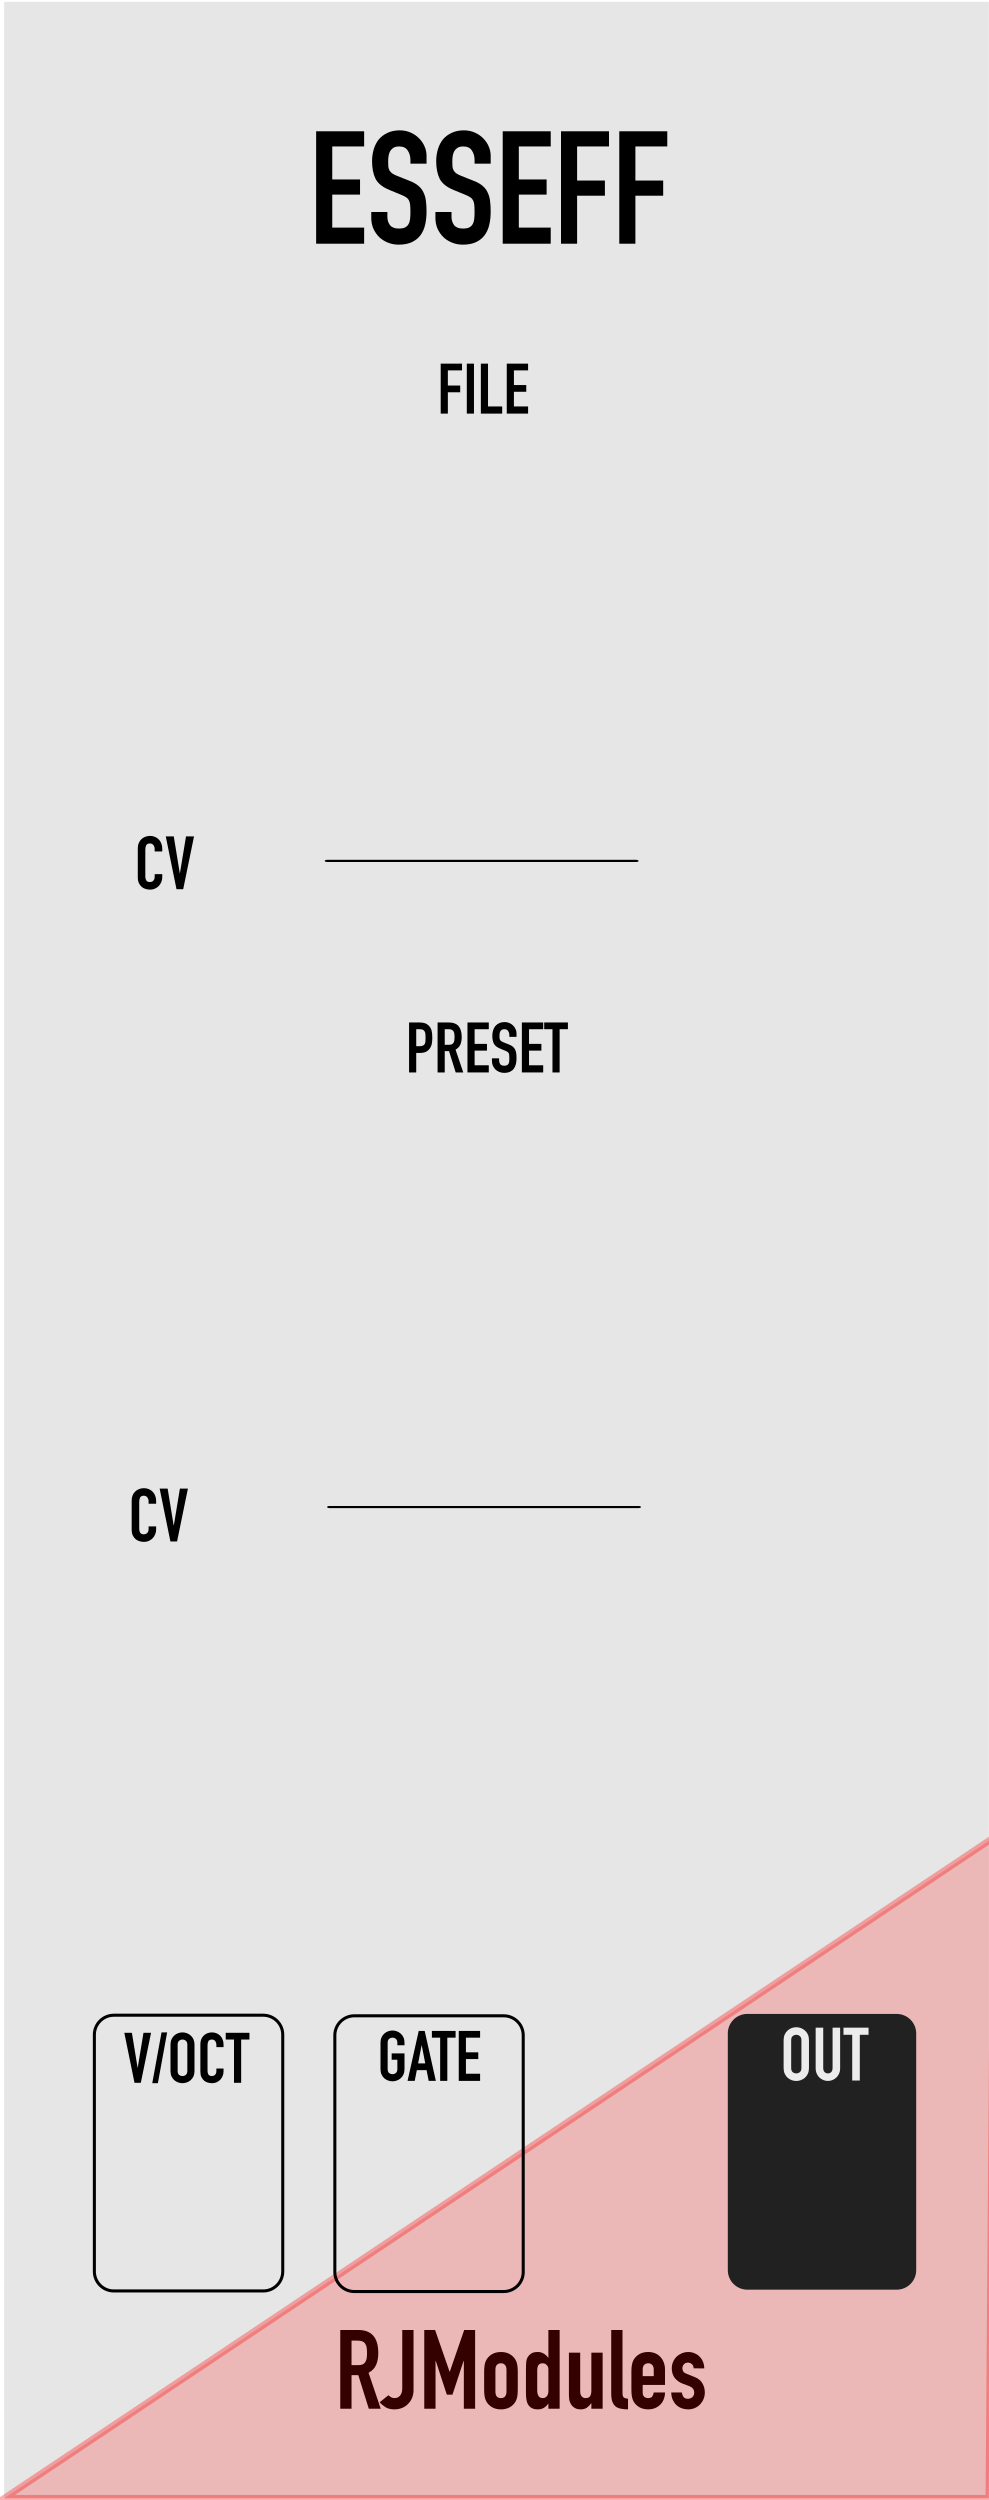
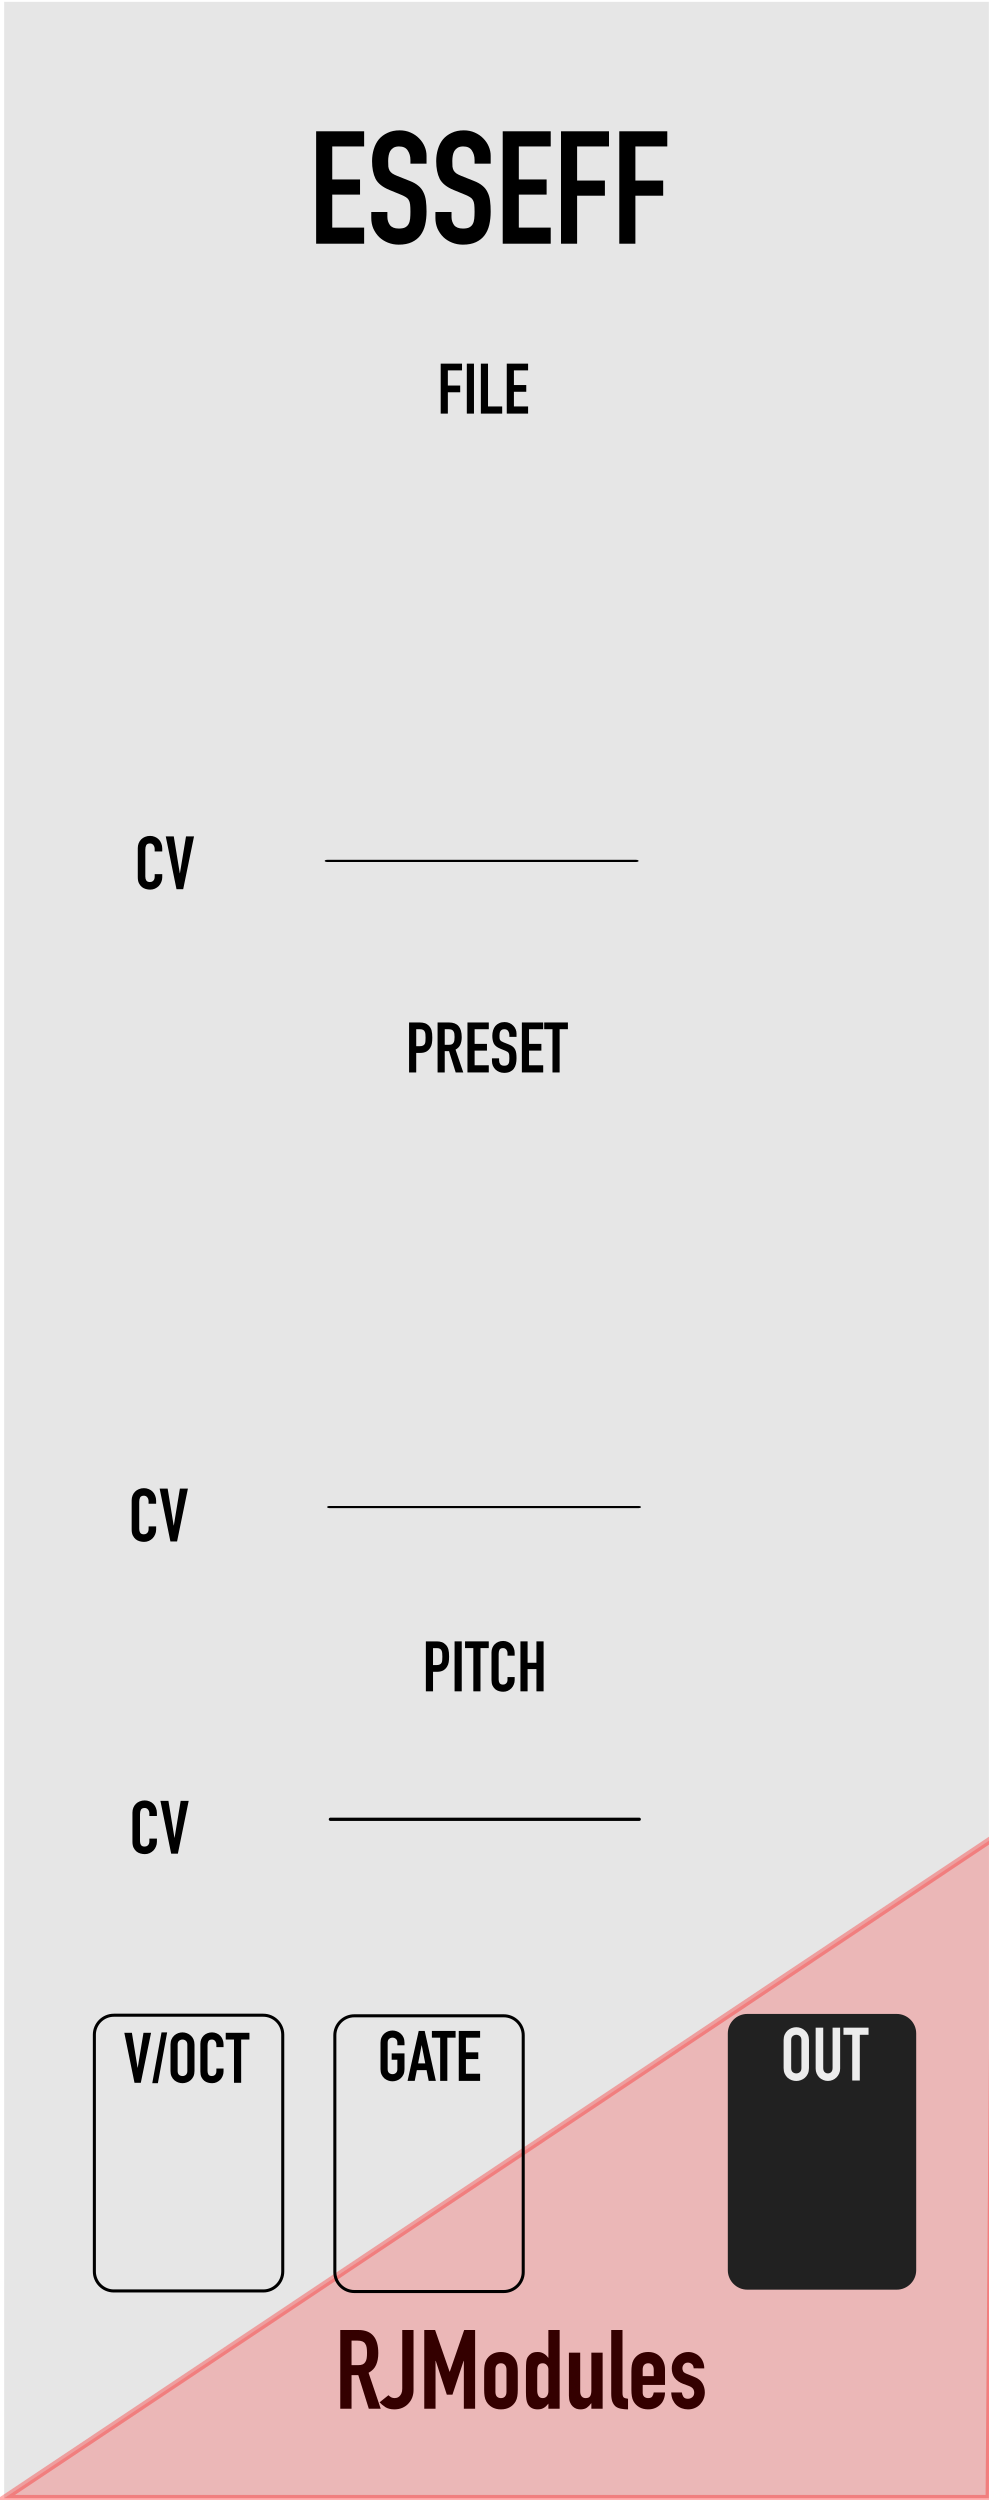
<svg xmlns="http://www.w3.org/2000/svg" width="150.226" height="380" viewBox="0 0 39.747 100.542" version="1.1" id="svg4541">
  <defs id="defs4535" />
  <g id="layer3">
    <g transform="matrix(0.2760238,0,0,0.2760238,359.7504,-41.23195)" id="g13122" style="stroke-width:0.959">
      <g transform="translate(-167.0764,-20.55757)" id="g13178" style="stroke-width:0.919">
        <g transform="translate(-99.2314,6.094906)" id="g13224" style="stroke-width:0.881">
          <g transform="translate(-315.6541,137.7816)" id="g13271" style="stroke-width:0.844">
            <g transform="translate(-332.2261,26.05932)" id="g13383" style="stroke-width:0.809">
              <path style="fill:#e6e6e6;fill-opacity:1;fill-rule:nonzero;stroke:none;stroke-width:0.809" d="m -388.535,0.266 h 143.469 V 363.988 H -388.535 Z m 0,0" id="path25069" />
              <path id="path12226" d="m -276.575,211.059 c 1.406,0 2.438,-1.062 2.438,-2.359 0,-1.297 -1.016,-2.344 -2.422,-2.344 -1.406,0 -2.422,1.062 -2.422,2.344 v 0.016 c 0,1.297 1.016,2.344 2.406,2.344 z m 0.016,-0.922 c -0.797,0 -1.375,-0.656 -1.375,-1.438 0,-0.781 0.562,-1.422 1.359,-1.422 0.812,0 1.391,0.641 1.391,1.422 v 0.016 c 0,0.781 -0.562,1.422 -1.375,1.422 z m 0,0" style="fill:#e6e6e6;fill-opacity:1;stroke:none;stroke-width:0.809" />
              <path id="path12222" d="m -271.142,211.059 c 1.234,0 2,-0.688 2,-2.062 v -2.109 c 0,-0.281 -0.219,-0.5 -0.5,-0.5 -0.281,0 -0.5,0.219 -0.5,0.5 v 2.156 c 0,0.719 -0.375,1.094 -0.984,1.094 -0.609,0 -0.984,-0.391 -0.984,-1.125 v -2.125 c 0,-0.281 -0.219,-0.5 -0.5,-0.5 -0.266,0 -0.5,0.219 -0.5,0.5 v 2.141 c 0,1.344 0.75,2.031 1.969,2.031 z m 0,0" style="fill:#e6e6e6;fill-opacity:1;stroke:none;stroke-width:0.809" />
              <path id="path12218" d="m -266.875,210.512 c 0,0.281 0.219,0.5 0.5,0.5 0.281,0 0.5,-0.219 0.5,-0.5 v -3.156 h 0.953 c 0.266,0 0.469,-0.203 0.469,-0.469 0,-0.25 -0.203,-0.453 -0.469,-0.453 h -2.922 c -0.25,0 -0.453,0.203 -0.453,0.453 0,0.266 0.203,0.469 0.453,0.469 h 0.969 z m 0,0" style="fill:#e6e6e6;fill-opacity:1;stroke:none;stroke-width:0.809" />
              <path id="path12214" d="m -276.575,288.438 c 1.406,0 2.438,-1.062 2.438,-2.359 0,-1.297 -1.016,-2.344 -2.422,-2.344 -1.406,0 -2.422,1.062 -2.422,2.344 v 0.016 c 0,1.297 1.016,2.344 2.406,2.344 z m 0.016,-0.922 c -0.797,0 -1.375,-0.656 -1.375,-1.438 0,-0.781 0.562,-1.422 1.359,-1.422 0.812,0 1.391,0.641 1.391,1.422 v 0.016 c 0,0.781 -0.562,1.422 -1.375,1.422 z m 0,0" style="fill:#e6e6e6;fill-opacity:1;stroke:none;stroke-width:0.809" />
              <path id="path12210" d="m -271.142,288.438 c 1.234,0 2,-0.688 2,-2.062 v -2.109 c 0,-0.281 -0.219,-0.5 -0.5,-0.5 -0.281,0 -0.5,0.219 -0.5,0.5 v 2.156 c 0,0.719 -0.375,1.094 -0.984,1.094 -0.609,0 -0.984,-0.391 -0.984,-1.125 v -2.125 c 0,-0.281 -0.219,-0.5 -0.5,-0.5 -0.266,0 -0.5,0.219 -0.5,0.5 v 2.141 c 0,1.344 0.75,2.031 1.969,2.031 z m 0,0" style="fill:#e6e6e6;fill-opacity:1;stroke:none;stroke-width:0.809" />
              <path id="path12206" d="m -266.875,287.892 c 0,0.281 0.219,0.5 0.5,0.5 0.281,0 0.5,-0.219 0.5,-0.5 v -3.156 h 0.953 c 0.266,0 0.469,-0.203 0.469,-0.469 0,-0.25 -0.203,-0.453 -0.469,-0.453 h -2.922 c -0.25,0 -0.453,0.203 -0.453,0.453 0,0.266 0.203,0.469 0.453,0.469 h 0.969 z m 0,0" style="fill:#e6e6e6;fill-opacity:1;stroke:none;stroke-width:0.809" />
              <path id="path12202" d="m -276.575,61.624 c 1.406,0 2.438,-1.062 2.438,-2.359 0,-1.297 -1.016,-2.344 -2.422,-2.344 -1.406,0 -2.422,1.062 -2.422,2.344 v 0.016 c 0,1.297 1.016,2.344 2.406,2.344 z m 0.016,-0.922 c -0.797,0 -1.375,-0.656 -1.375,-1.438 0,-0.781 0.562,-1.422 1.359,-1.422 0.812,0 1.391,0.641 1.391,1.422 v 0.016 c 0,0.781 -0.562,1.422 -1.375,1.422 z m 0,0" style="fill:#e6e6e6;fill-opacity:1;stroke:none;stroke-width:0.809" />
              <path id="path12198" d="m -271.142,61.624 c 1.234,0 2,-0.688 2,-2.062 v -2.109 c 0,-0.281 -0.219,-0.5 -0.5,-0.5 -0.281,0 -0.5,0.219 -0.5,0.5 v 2.156 c 0,0.719 -0.375,1.094 -0.984,1.094 -0.609,0 -0.984,-0.391 -0.984,-1.125 v -2.125 c 0,-0.281 -0.219,-0.5 -0.5,-0.5 -0.266,0 -0.5,0.219 -0.5,0.5 v 2.141 c 0,1.344 0.75,2.031 1.969,2.031 z m 0,0" style="fill:#e6e6e6;fill-opacity:1;stroke:none;stroke-width:0.809" />
              <path id="path12194" d="m -266.875,61.077 c 0,0.281 0.219,0.5 0.5,0.5 0.281,0 0.5,-0.219 0.5,-0.5 v -3.156 h 0.953 c 0.266,0 0.469,-0.203 0.469,-0.469 0,-0.25 -0.203,-0.453 -0.469,-0.453 h -2.922 c -0.25,0 -0.453,0.203 -0.453,0.453 0,0.266 0.203,0.469 0.453,0.469 h 0.969 z m 0,0" style="fill:#e6e6e6;fill-opacity:1;stroke:none;stroke-width:0.809" />
              <g aria-label="IN" transform="scale(1,-1)" style="font-style:normal;font-weight:normal;font-size:10.814px;line-height:1.25;font-family:sans-serif;letter-spacing:0px;word-spacing:0px;fill:#000000;fill-opacity:1;stroke:none;stroke-width:0.219" id="text202" />
              <g aria-label="CV" style="font-style:normal;font-weight:normal;font-size:10.814px;line-height:1.25;font-family:sans-serif;letter-spacing:0px;word-spacing:0px;fill:#000000;fill-opacity:1;stroke:none;stroke-width:0.219" id="text202-7" />
              <g aria-label="OUT" style="font-style:normal;font-weight:normal;font-size:10.814px;line-height:1.25;font-family:sans-serif;letter-spacing:0px;word-spacing:0px;fill:#ececec;fill-opacity:1;stroke:none;stroke-width:0.219" id="text202-7-8" />
              <g aria-label="RJModules" style="font-style:normal;font-weight:normal;font-size:10.814px;line-height:1.25;font-family:sans-serif;letter-spacing:0px;word-spacing:0px;fill:#000000;fill-opacity:1;stroke:none;stroke-width:0.219" id="text202-7-7" transform="translate(0,-1.917105)">
                <path d="m -337.924,346.522 h 0.934 q 0.435,0 0.693,-0.113 0.258,-0.129 0.387,-0.354 0.145,-0.226 0.193,-0.548 0.048,-0.338 0.048,-0.773 0,-0.435 -0.048,-0.757 -0.048,-0.338 -0.209,-0.564 -0.145,-0.242 -0.419,-0.354 -0.274,-0.113 -0.725,-0.113 h -0.854 z m -1.643,-5.122 h 2.642 q 2.899,0 2.899,3.367 0,0.999 -0.322,1.724 -0.306,0.709 -1.095,1.144 l 1.772,5.235 h -1.74 l -1.53,-4.897 h -0.983 v 4.897 h -1.643 z" style="font-style:normal;font-variant:normal;font-weight:normal;font-stretch:normal;font-family:'DIN Condensed';-inkscape-font-specification:'DIN Condensed, ';stroke-width:0.326" id="path79" />
                <path d="m -328.891,350.162 q 0,0.564 -0.193,1.079 -0.193,0.499 -0.564,0.886 -0.354,0.387 -0.87,0.612 -0.515,0.226 -1.176,0.226 -0.789,0 -1.321,-0.338 -0.515,-0.354 -0.822,-0.693 l 1.289,-1.031 q 0.177,0.177 0.403,0.306 0.242,0.113 0.499,0.113 0.145,0 0.338,-0.048 0.193,-0.065 0.354,-0.209 0.177,-0.161 0.29,-0.419 0.129,-0.274 0.129,-0.709 v -8.537 h 1.643 z" style="font-style:normal;font-variant:normal;font-weight:normal;font-stretch:normal;font-family:'DIN Condensed';-inkscape-font-specification:'DIN Condensed, ';stroke-width:0.326" id="path81" />
                <path d="m -327.329,341.399 h 1.579 l 2.11,6.073 h 0.032 l 2.094,-6.073 h 1.595 v 11.469 h -1.643 v -6.975 h -0.032 l -1.627,4.929 h -0.822 l -1.611,-4.929 h -0.032 v 6.975 h -1.643 z" style="font-style:normal;font-variant:normal;font-weight:normal;font-stretch:normal;font-family:'DIN Condensed';-inkscape-font-specification:'DIN Condensed, ';stroke-width:0.326" id="path83" />
                <path d="m -318.604,347.44 q 0,-0.499 0.065,-0.918 0.065,-0.419 0.242,-0.741 0.29,-0.532 0.838,-0.854 0.548,-0.322 1.305,-0.322 0.757,0 1.305,0.322 0.548,0.322 0.838,0.854 0.177,0.322 0.242,0.741 0.065,0.419 0.065,0.918 v 2.69 q 0,0.499 -0.065,0.918 -0.065,0.419 -0.242,0.741 -0.29,0.532 -0.838,0.854 -0.548,0.322 -1.305,0.322 -0.757,0 -1.305,-0.322 -0.548,-0.322 -0.838,-0.854 -0.177,-0.322 -0.242,-0.741 -0.065,-0.419 -0.065,-0.918 z m 1.643,2.948 q 0,0.467 0.209,0.709 0.226,0.226 0.596,0.226 0.37,0 0.58,-0.226 0.226,-0.242 0.226,-0.709 v -3.206 q 0,-0.467 -0.226,-0.693 -0.209,-0.242 -0.58,-0.242 -0.37,0 -0.596,0.242 -0.209,0.226 -0.209,0.693 z" style="font-style:normal;font-variant:normal;font-weight:normal;font-stretch:normal;font-family:'DIN Condensed';-inkscape-font-specification:'DIN Condensed, ';stroke-width:0.326" id="path85" />
                <path d="m -310.87,350.21 q 0,0.499 0.193,0.805 0.193,0.306 0.612,0.306 0.37,0 0.596,-0.274 0.226,-0.29 0.226,-0.741 v -3.173 q 0,-0.387 -0.242,-0.628 -0.226,-0.258 -0.58,-0.258 -0.467,0 -0.644,0.29 -0.161,0.29 -0.161,0.677 z m 1.627,1.917 q -0.161,0.177 -0.306,0.338 -0.145,0.145 -0.322,0.258 -0.177,0.113 -0.403,0.177 -0.226,0.064 -0.532,0.064 -1.015,0 -1.434,-0.773 -0.145,-0.274 -0.209,-0.677 -0.065,-0.403 -0.065,-1.079 v -3.109 q 0,-0.886 0.048,-1.305 0.048,-0.419 0.209,-0.677 0.209,-0.322 0.532,-0.532 0.338,-0.209 0.934,-0.209 0.483,0 0.854,0.226 0.387,0.209 0.66,0.612 h 0.032 v -4.043 h 1.643 v 11.469 h -1.643 z" style="font-style:normal;font-variant:normal;font-weight:normal;font-stretch:normal;font-family:'DIN Condensed';-inkscape-font-specification:'DIN Condensed, ';stroke-width:0.326" id="path87" />
                <path d="m -301.339,352.868 h -1.643 v -0.789 h -0.032 q -0.258,0.387 -0.628,0.644 -0.354,0.242 -0.918,0.242 -0.306,0 -0.612,-0.097 -0.306,-0.113 -0.548,-0.354 -0.242,-0.242 -0.387,-0.612 -0.145,-0.387 -0.145,-0.934 v -6.266 h 1.643 v 5.654 q 0,0.451 0.209,0.709 0.209,0.258 0.596,0.258 0.467,0 0.644,-0.29 0.177,-0.29 0.177,-0.838 v -5.493 h 1.643 z" style="font-style:normal;font-variant:normal;font-weight:normal;font-stretch:normal;font-family:'DIN Condensed';-inkscape-font-specification:'DIN Condensed, ';stroke-width:0.326" id="path89" />
                <path d="m -300.088,341.399 h 1.643 v 9.166 q 0,0.467 0.161,0.644 0.177,0.161 0.644,0.209 v 1.546 q -0.564,0 -1.031,-0.097 -0.451,-0.081 -0.773,-0.322 -0.306,-0.258 -0.483,-0.709 -0.161,-0.451 -0.161,-1.16 z" style="font-style:normal;font-variant:normal;font-weight:normal;font-stretch:normal;font-family:'DIN Condensed';-inkscape-font-specification:'DIN Condensed, ';stroke-width:0.326" id="path91" />
                <path d="m -295.504,349.405 v 1.111 q 0,0.387 0.209,0.596 0.226,0.209 0.596,0.209 0.467,0 0.612,-0.274 0.161,-0.274 0.193,-0.548 h 1.643 q 0,0.515 -0.177,0.966 -0.161,0.451 -0.483,0.773 -0.322,0.338 -0.773,0.532 -0.451,0.193 -1.015,0.193 -0.757,0 -1.305,-0.322 -0.548,-0.322 -0.838,-0.854 -0.177,-0.322 -0.242,-0.741 -0.065,-0.419 -0.065,-0.918 v -2.69 q 0,-0.499 0.065,-0.918 0.065,-0.419 0.242,-0.741 0.29,-0.532 0.838,-0.854 0.548,-0.322 1.305,-0.322 0.564,0 1.015,0.193 0.467,0.193 0.773,0.548 0.322,0.338 0.483,0.805 0.177,0.467 0.177,0.999 v 2.255 z m 0,-1.289 h 1.611 v -0.934 q 0,-0.467 -0.226,-0.693 -0.209,-0.242 -0.58,-0.242 -0.37,0 -0.596,0.242 -0.209,0.226 -0.209,0.693 z" style="font-style:normal;font-variant:normal;font-weight:normal;font-stretch:normal;font-family:'DIN Condensed';-inkscape-font-specification:'DIN Condensed, ';stroke-width:0.326" id="path93" />
                <path d="m -288.076,346.989 q -0.016,-0.419 -0.274,-0.628 -0.242,-0.209 -0.564,-0.209 -0.387,0 -0.596,0.258 -0.209,0.242 -0.209,0.564 0,0.226 0.113,0.451 0.113,0.209 0.58,0.387 l 0.966,0.387 q 0.918,0.354 1.256,0.966 0.354,0.612 0.354,1.337 0,0.515 -0.193,0.966 -0.177,0.435 -0.499,0.773 -0.322,0.338 -0.773,0.532 -0.451,0.193 -0.983,0.193 -0.483,0 -0.918,-0.161 -0.435,-0.161 -0.773,-0.467 -0.322,-0.306 -0.532,-0.757 -0.209,-0.467 -0.226,-1.079 h 1.546 q 0.048,0.338 0.226,0.628 0.193,0.29 0.66,0.29 0.354,0 0.628,-0.226 0.29,-0.242 0.29,-0.66 0,-0.338 -0.177,-0.58 -0.177,-0.242 -0.644,-0.419 l -0.789,-0.29 q -0.773,-0.29 -1.224,-0.854 -0.435,-0.58 -0.435,-1.401 0,-0.515 0.193,-0.95 0.193,-0.451 0.515,-0.757 0.338,-0.322 0.773,-0.499 0.435,-0.177 0.934,-0.177 0.499,0 0.918,0.193 0.435,0.177 0.741,0.499 0.306,0.306 0.483,0.757 0.177,0.435 0.177,0.934 z" style="font-style:normal;font-variant:normal;font-weight:normal;font-stretch:normal;font-family:'DIN Condensed';-inkscape-font-specification:'DIN Condensed, ';stroke-width:0.326" id="path95" />
              </g>
              <flowRoot xml:space="preserve" id="flowRoot102" style="font-style:normal;font-weight:normal;font-size:40px;line-height:1.25;font-family:sans-serif;letter-spacing:0px;word-spacing:0px;fill:#000000;fill-opacity:1;stroke:none" transform="matrix(0.9585526,0,0,0.9585526,-388.8008,-5.5855677e-7)">
                <flowRegion id="flowRegion104" style="fill:#000000">
                  <rect id="rect106" width="118.929" height="41.429" x="183.571" y="98.214" style="fill:#000000" />
                </flowRegion>
                <flowPara id="flowPara108">Cr</flowPara>
              </flowRoot>
              <g aria-label="CRUSH" transform="matrix(0.9585526,0,0,0.9585526,-504.5118,-19.7188)" style="font-style:normal;font-variant:normal;font-weight:normal;font-stretch:normal;font-size:40px;line-height:1.25;font-family:'DIN Condensed';-inkscape-font-specification:'DIN Condensed, ';letter-spacing:0px;word-spacing:0px;fill:#000000;fill-opacity:1;stroke:none" id="flowRoot110" />
              <g transform="translate(-0.5213558,79.9115)" aria-label="CV" style="font-style:normal;font-weight:normal;font-size:10.814px;line-height:1.25;font-family:sans-serif;letter-spacing:0px;word-spacing:0px;fill:#000000;fill-opacity:1;stroke:none;stroke-width:0.219" id="text202-7-4" />
              <g aria-label="FLOOR" transform="matrix(0.9585526,0,0,0.9585526,-504.7451,64.90986)" style="font-style:normal;font-variant:normal;font-weight:normal;font-stretch:normal;font-size:40px;line-height:1.25;font-family:'DIN Condensed';-inkscape-font-specification:'DIN Condensed, ';letter-spacing:0px;word-spacing:0px;fill:#000000;fill-opacity:1;stroke:none;stroke-width:0.809" id="flowRoot110-9" />
              <path style="fill:#ff0000;fill-opacity:0.205;stroke:#ff0000;stroke-width:0.959px;stroke-linecap:butt;stroke-linejoin:miter;stroke-opacity:0.315" d="m -388.535,363.988 h 143.469 l 0.733,-96.278 z" id="path905" />
              <flowRoot xml:space="preserve" id="flowRoot907" style="font-style:normal;font-weight:normal;font-size:40px;line-height:1.25;font-family:sans-serif;letter-spacing:0px;word-spacing:0px;fill:#000000;fill-opacity:1;stroke:none">
                <flowRegion id="flowRegion909">
                  <rect id="rect911" width="123.214" height="41.071" x="13.929" y="7.857" />
                </flowRegion>
                <flowPara id="flowPara913" />
              </flowRoot>
              <flowRoot xml:space="preserve" id="flowRoot915" style="font-style:normal;font-weight:normal;font-size:40px;line-height:1.25;font-family:sans-serif;letter-spacing:0px;word-spacing:0px;fill:#000000;fill-opacity:1;stroke:none">
                <flowRegion id="flowRegion917">
                  <rect id="rect919" width="131.429" height="50.357" x="10" y="9.286" />
                </flowRegion>
                <flowPara id="flowPara921" />
              </flowRoot>
              <g aria-label="BUTTON" transform="matrix(0.9585526,0,0,0.9585526,-388.8008,11.50263)" style="font-style:normal;font-weight:normal;font-size:14.667px;line-height:1.25;font-family:sans-serif;letter-spacing:0px;word-spacing:0px;fill:#000000;fill-opacity:1;stroke:none" id="flowRoot923" />
            </g>
          </g>
        </g>
      </g>
    </g>
    <g id="g1199" />
    <g id="g615" transform="translate(0,-0.2672695)">
      <g transform="translate(-3.950221,10.20267)" id="g548-7" />
      <g id="g4444-6-5" transform="translate(-20.04168,10.97232)" />
    </g>
    <g aria-label="DISPLAYS" transform="matrix(0.2645833,0,0,0.2645833,0.2159382,2.693424)" style="font-style:normal;font-weight:normal;font-size:14.667px;line-height:1.25;font-family:sans-serif;letter-spacing:0px;word-spacing:0px;fill:#000000;fill-opacity:1;stroke:none;stroke-width:0.809" id="flowRoot923-55" />
    <g transform="translate(-0.03717848,26.47446)" id="g615-0">
      <g transform="translate(-3.950221,10.20267)" id="g548-7-5" />
      <g id="g4444-6-5-9" transform="translate(-20.04168,10.97232)" />
    </g>
    <g aria-label="IN" transform="matrix(0.2645833,0,0,0.2645833,0.5003839,8.236898)" style="font-style:normal;font-weight:normal;font-size:14.667px;line-height:1.25;font-family:sans-serif;letter-spacing:0px;word-spacing:0px;fill:#000000;fill-opacity:1;stroke:none;stroke-width:0.809" id="flowRoot923-4" />
    <g aria-label="OUT" transform="matrix(0.2645833,0,0,0.2645833,0.3258938,34.10284)" style="font-style:normal;font-weight:normal;font-size:14.667px;line-height:1.25;font-family:sans-serif;letter-spacing:0px;word-spacing:0px;fill:#000000;fill-opacity:1;stroke:none;stroke-width:0.809" id="flowRoot923-4-6" />
    <g aria-label="DISPLAY" transform="matrix(0.2645833,0,0,0.2645833,0.3113958,60.20862)" style="font-style:normal;font-weight:normal;font-size:14.667px;line-height:1.25;font-family:sans-serif;letter-spacing:0px;word-spacing:0px;fill:#000000;fill-opacity:1;stroke:none;stroke-width:0.809" id="flowRoot923-4-1" />
    <g aria-label="RANGE LFO" transform="matrix(0.2645833,0,0,0.2645833,0.1167574,2.426518)" style="font-style:normal;font-weight:normal;font-size:14.667px;line-height:1.25;font-family:sans-serif;letter-spacing:0px;word-spacing:0px;fill:#000000;fill-opacity:1;stroke:none;stroke-width:0.809" id="flowRoot923-93" />
    <text xml:space="preserve" style="font-style:normal;font-weight:normal;font-size:10.583px;line-height:1.25;font-family:sans-serif;letter-spacing:0px;word-spacing:0px;fill:#000000;fill-opacity:1;stroke:none;stroke-width:0.265" x="-9.922" y="27.97" id="text285">
      <tspan id="tspan283" x="-9.922" y="37.626" style="stroke-width:0.265" />
    </text>
    <g transform="matrix(2.530842,0,0,-1.079592,-0.1829672,55.6329)" id="g5254-7">
      <path style="fill:none;stroke:#000000;stroke-width:0.08;stroke-linecap:round;stroke-linejoin:round;stroke-miterlimit:10;stroke-opacity:1" d="M 5.272,19.461 H 10.18" id="path25527-7" />
      <path style="fill:none;stroke:#000000;stroke-width:0.08;stroke-linecap:round;stroke-linejoin:round;stroke-miterlimit:10;stroke-opacity:1" d="M 5.31,-4.609 H 10.218" id="path25527-7-9" />
    </g>
    <path d="m 6.525,35.286 q 0,0.099 -0.039,0.188 -0.036,0.09 -0.101,0.158 -0.066,0.066 -0.155,0.107 -0.087,0.039 -0.188,0.039 -0.087,0 -0.176,-0.024 -0.09,-0.024 -0.161,-0.081 -0.072,-0.06 -0.119,-0.155 -0.045,-0.096 -0.045,-0.242 v -1.17 q 0,-0.104 0.036,-0.194 0.036,-0.09 0.101,-0.155 0.066,-0.066 0.155,-0.101 0.093,-0.039 0.203,-0.039 0.104,0 0.194,0.039 0.09,0.036 0.155,0.104 0.066,0.066 0.101,0.161 0.039,0.093 0.039,0.203 v 0.119 H 6.22 v -0.101 q 0,-0.09 -0.051,-0.155 -0.051,-0.066 -0.137,-0.066 -0.113,0 -0.152,0.072 -0.036,0.069 -0.036,0.176 v 1.086 q 0,0.093 0.039,0.155 0.042,0.063 0.146,0.063 0.03,0 0.063,-0.009 0.036,-0.012 0.063,-0.036 0.03,-0.024 0.048,-0.066 0.018,-0.042 0.018,-0.104 v -0.104 h 0.304 z" style="font-style:normal;font-variant:normal;font-weight:normal;font-stretch:normal;font-size:10.814px;line-height:1.25;font-family:'DIN Condensed';-inkscape-font-specification:'DIN Condensed, ';letter-spacing:0px;word-spacing:0px;fill:#000000;fill-opacity:1;stroke:none;stroke-width:0.06" id="path74-2-7" />
    <path d="M 7.367,35.761 H 7.098 L 6.666,33.636 h 0.322 l 0.242,1.483 h 0.006 l 0.245,-1.483 h 0.322 z" style="font-style:normal;font-variant:normal;font-weight:normal;font-stretch:normal;font-size:10.814px;line-height:1.25;font-family:'DIN Condensed';-inkscape-font-specification:'DIN Condensed, ';letter-spacing:0px;word-spacing:0px;fill:#000000;fill-opacity:1;stroke:none;stroke-width:0.06" id="path76-7-3" />
    <g aria-label="ESSEFF" transform="matrix(0.2645833,0,0,0.2645833,-0.1667253,1.462679)" style="font-style:normal;font-weight:normal;font-size:14.667px;line-height:1.25;font-family:sans-serif;letter-spacing:0px;word-spacing:0px;fill:#000000;fill-opacity:1;stroke:none;stroke-width:0.809" id="flowRoot923-2">
      <path d="m 48.683,14.428 h 7.296 v 2.304 h -4.848 v 5.016 h 4.224 v 2.304 h -4.224 v 5.016 h 4.848 v 2.448 h -7.296 z" style="font-style:normal;font-variant:normal;font-weight:normal;font-stretch:normal;font-size:24px;font-family:'DIN Condensed';-inkscape-font-specification:'DIN Condensed, ';text-align:center;text-anchor:middle" id="path578" />
      <path d="m 65.463,19.348 h -2.448 v -0.552 q 0,-0.84 -0.408,-1.44 -0.384,-0.624 -1.32,-0.624 -0.504,0 -0.84,0.192 -0.312,0.192 -0.504,0.504 -0.168,0.288 -0.24,0.696 -0.072,0.384 -0.072,0.816 0,0.504 0.024,0.864 0.048,0.336 0.192,0.6 0.144,0.24 0.408,0.432 0.288,0.192 0.768,0.384 l 1.872,0.744 q 0.816,0.312 1.32,0.744 0.504,0.408 0.768,0.984 0.288,0.552 0.384,1.296 0.096,0.72 0.096,1.656 0,1.08 -0.216,2.016 -0.216,0.912 -0.72,1.584 -0.48,0.648 -1.296,1.032 -0.816,0.384 -1.992,0.384 -0.888,0 -1.656,-0.312 -0.768,-0.312 -1.32,-0.84 -0.552,-0.552 -0.888,-1.296 -0.312,-0.744 -0.312,-1.608 v -0.912 h 2.448 v 0.768 q 0,0.672 0.384,1.224 0.408,0.528 1.344,0.528 0.624,0 0.96,-0.168 0.36,-0.192 0.528,-0.504 0.192,-0.336 0.24,-0.816 0.048,-0.48 0.048,-1.056 0,-0.672 -0.048,-1.104 -0.048,-0.432 -0.216,-0.696 -0.144,-0.264 -0.432,-0.432 -0.264,-0.168 -0.72,-0.36 l -1.752,-0.72 q -1.584,-0.648 -2.136,-1.704 -0.528,-1.08 -0.528,-2.688 0,-0.96 0.264,-1.824 0.264,-0.864 0.768,-1.488 0.528,-0.624 1.32,-0.984 0.792,-0.384 1.848,-0.384 0.912,0 1.656,0.336 0.768,0.336 1.296,0.888 0.552,0.552 0.84,1.248 0.288,0.672 0.288,1.392 z" style="font-style:normal;font-variant:normal;font-weight:normal;font-stretch:normal;font-size:24px;font-family:'DIN Condensed';-inkscape-font-specification:'DIN Condensed, ';text-align:center;text-anchor:middle" id="path580" />
      <path d="m 75.213,19.348 h -2.448 v -0.552 q 0,-0.84 -0.408,-1.44 -0.384,-0.624 -1.32,-0.624 -0.504,0 -0.84,0.192 -0.312,0.192 -0.504,0.504 -0.168,0.288 -0.24,0.696 -0.072,0.384 -0.072,0.816 0,0.504 0.024,0.864 0.048,0.336 0.192,0.6 0.144,0.24 0.408,0.432 0.288,0.192 0.768,0.384 l 1.872,0.744 q 0.816,0.312 1.32,0.744 0.504,0.408 0.768,0.984 0.288,0.552 0.384,1.296 0.096,0.72 0.096,1.656 0,1.08 -0.216,2.016 -0.216,0.912 -0.72,1.584 -0.48,0.648 -1.296,1.032 -0.816,0.384 -1.992,0.384 -0.888,0 -1.656,-0.312 -0.768,-0.312 -1.32,-0.84 -0.552,-0.552 -0.888,-1.296 -0.312,-0.744 -0.312,-1.608 v -0.912 h 2.448 v 0.768 q 0,0.672 0.384,1.224 0.408,0.528 1.344,0.528 0.624,0 0.96,-0.168 0.36,-0.192 0.528,-0.504 0.192,-0.336 0.24,-0.816 0.048,-0.48 0.048,-1.056 0,-0.672 -0.048,-1.104 -0.048,-0.432 -0.216,-0.696 -0.144,-0.264 -0.432,-0.432 -0.264,-0.168 -0.72,-0.36 l -1.752,-0.72 q -1.584,-0.648 -2.136,-1.704 -0.528,-1.08 -0.528,-2.688 0,-0.96 0.264,-1.824 0.264,-0.864 0.768,-1.488 0.528,-0.624 1.32,-0.984 0.792,-0.384 1.848,-0.384 0.912,0 1.656,0.336 0.768,0.336 1.296,0.888 0.552,0.552 0.84,1.248 0.288,0.672 0.288,1.392 z" style="font-style:normal;font-variant:normal;font-weight:normal;font-stretch:normal;font-size:24px;font-family:'DIN Condensed';-inkscape-font-specification:'DIN Condensed, ';text-align:center;text-anchor:middle" id="path582" />
      <path d="m 77.043,14.428 h 7.296 v 2.304 h -4.848 v 5.016 h 4.224 v 2.304 h -4.224 v 5.016 h 4.848 v 2.448 h -7.296 z" style="font-style:normal;font-variant:normal;font-weight:normal;font-stretch:normal;font-size:24px;font-family:'DIN Condensed';-inkscape-font-specification:'DIN Condensed, ';text-align:center;text-anchor:middle" id="path584" />
      <path d="m 85.902,14.428 h 7.296 v 2.304 H 88.35 v 5.184 h 4.224 v 2.304 H 88.35 v 7.296 h -2.448 z" style="font-style:normal;font-variant:normal;font-weight:normal;font-stretch:normal;font-size:24px;font-family:'DIN Condensed';-inkscape-font-specification:'DIN Condensed, ';text-align:center;text-anchor:middle" id="path586" />
      <path d="m 94.761,14.428 h 7.296 v 2.304 h -4.848 v 5.184 h 4.224 v 2.304 h -4.224 v 7.296 h -2.448 z" style="font-style:normal;font-variant:normal;font-weight:normal;font-stretch:normal;font-size:24px;font-family:'DIN Condensed';-inkscape-font-specification:'DIN Condensed, ';text-align:center;text-anchor:middle" id="path588" />
    </g>
    <g id="g1214" transform="translate(0.7632233,60.78115)">
      <path style="fill:#212121;fill-opacity:1;fill-rule:nonzero;stroke:none;stroke-width:0.223" d="m 36.083,20.995 c 0,-0.43 -0.353,-0.782 -0.783,-0.782 h -6.01 c -0.43,0 -0.783,0.351 -0.783,0.782 v 9.525 c 0,0.43 0.353,0.782 0.783,0.782 h 6.01 c 0.43,0 0.783,-0.351 0.783,-0.782 z m 0,0" id="path25479-5" />
      <path id="path67-0" style="font-style:normal;font-variant:normal;font-weight:normal;font-stretch:normal;font-size:10.814px;line-height:1.25;font-family:'DIN Condensed';-inkscape-font-specification:'DIN Condensed, ';letter-spacing:0px;word-spacing:0px;fill:#ececec;fill-opacity:1;stroke:none;stroke-width:0.06" d="m 30.751,21.267 q 0,-0.128 0.045,-0.227 0.045,-0.099 0.116,-0.161 0.075,-0.066 0.164,-0.099 0.093,-0.033 0.185,-0.033 0.093,0 0.182,0.033 0.093,0.033 0.164,0.099 0.075,0.063 0.119,0.161 0.045,0.099 0.045,0.227 v 1.122 q 0,0.131 -0.045,0.23 -0.045,0.096 -0.119,0.161 -0.072,0.063 -0.164,0.096 -0.09,0.033 -0.182,0.033 -0.093,0 -0.185,-0.033 -0.09,-0.033 -0.164,-0.096 -0.072,-0.066 -0.116,-0.161 -0.045,-0.099 -0.045,-0.23 z m 0.304,1.122 q 0,0.11 0.06,0.164 0.063,0.051 0.146,0.051 0.084,0 0.143,-0.051 0.063,-0.054 0.063,-0.164 v -1.122 q 0,-0.11 -0.063,-0.161 -0.06,-0.054 -0.143,-0.054 -0.084,0 -0.146,0.054 -0.06,0.051 -0.06,0.161 z" />
      <path id="path69-3" style="font-style:normal;font-variant:normal;font-weight:normal;font-stretch:normal;font-size:10.814px;line-height:1.25;font-family:'DIN Condensed';-inkscape-font-specification:'DIN Condensed, ';letter-spacing:0px;word-spacing:0px;fill:#ececec;fill-opacity:1;stroke:none;stroke-width:0.06" d="m 33.024,22.413 q 0,0.104 -0.039,0.194 -0.039,0.09 -0.107,0.158 -0.066,0.066 -0.155,0.104 -0.09,0.039 -0.191,0.039 -0.101,0 -0.191,-0.039 -0.09,-0.039 -0.158,-0.104 -0.066,-0.069 -0.104,-0.158 -0.039,-0.09 -0.039,-0.194 v -1.648 h 0.304 v 1.618 q 0,0.113 0.054,0.167 0.054,0.054 0.134,0.054 0.081,0 0.134,-0.054 0.054,-0.054 0.054,-0.167 v -1.618 h 0.304 z" />
      <path id="path71-9" style="font-style:normal;font-variant:normal;font-weight:normal;font-stretch:normal;font-size:10.814px;line-height:1.25;font-family:'DIN Condensed';-inkscape-font-specification:'DIN Condensed, ';letter-spacing:0px;word-spacing:0px;fill:#ececec;fill-opacity:1;stroke:none;stroke-width:0.06" d="m 33.51,21.052 h -0.352 v -0.287 h 1.009 v 0.287 h -0.352 v 1.839 H 33.51 Z" />
    </g>
    <path id="path25479-5-3-5-9-4" d="m 11.371,91.353 c 0,0.43 -0.353,0.782 -0.783,0.782 H 4.578 c -0.43,0 -0.783,-0.351 -0.783,-0.782 v -9.525 c 0,-0.43 0.353,-0.782 0.783,-0.782 h 6.01 c 0.43,0 0.783,0.351 0.783,0.782 z" style="fill:#212121;fill-opacity:0;fill-rule:nonzero;stroke:#000000;stroke-width:0.123;stroke-miterlimit:4;stroke-dasharray:none;stroke-opacity:1" />
    <g aria-label="V/OCT" transform="matrix(0.2645833,0,0,0.2645833,-12.3508,77.19865)" style="font-style:normal;font-weight:normal;font-size:14.667px;line-height:1.25;font-family:sans-serif;letter-spacing:0px;word-spacing:0px;fill:#000000;fill-opacity:1;stroke:none;stroke-width:0.809" id="flowRoot923-4-3">
      <path d="m 68.083,24.809 h -0.96 l -1.547,-7.595 h 1.152 l 0.864,5.301 h 0.021 l 0.875,-5.301 h 1.152 z" style="font-style:normal;font-variant:normal;font-weight:normal;font-stretch:normal;font-size:10.667px;font-family:'DIN Condensed';-inkscape-font-specification:'DIN Condensed, ';text-align:center;text-anchor:middle" id="path1711" />
      <path d="M 71.232,17.15 H 72.085 l -1.408,7.723 h -0.853 z" style="font-style:normal;font-variant:normal;font-weight:normal;font-stretch:normal;font-size:10.667px;font-family:'DIN Condensed';-inkscape-font-specification:'DIN Condensed, ';text-align:center;text-anchor:middle" id="path1713" />
      <path d="m 72.594,19.006 q 0,-0.459 0.16,-0.811 0.16,-0.352 0.416,-0.576 0.267,-0.235 0.587,-0.352 0.331,-0.117 0.661,-0.117 0.331,0 0.651,0.117 0.331,0.117 0.587,0.352 0.267,0.224 0.427,0.576 0.16,0.352 0.16,0.811 v 4.011 q 0,0.469 -0.16,0.821 -0.16,0.341 -0.427,0.576 -0.256,0.224 -0.587,0.341 -0.32,0.117 -0.651,0.117 -0.331,0 -0.661,-0.117 -0.32,-0.117 -0.587,-0.341 -0.256,-0.235 -0.416,-0.576 -0.16,-0.352 -0.16,-0.821 z m 1.088,4.011 q 0,0.395 0.213,0.587 0.224,0.181 0.523,0.181 0.299,0 0.512,-0.181 0.224,-0.192 0.224,-0.587 v -4.011 q 0,-0.395 -0.224,-0.576 -0.213,-0.192 -0.512,-0.192 -0.299,0 -0.523,0.192 -0.213,0.181 -0.213,0.576 z" style="font-style:normal;font-variant:normal;font-weight:normal;font-stretch:normal;font-size:10.667px;font-family:'DIN Condensed';-inkscape-font-specification:'DIN Condensed, ';text-align:center;text-anchor:middle" id="path1715" />
      <path d="m 80.656,23.113 q 0,0.352 -0.139,0.672 -0.128,0.32 -0.363,0.565 -0.235,0.235 -0.555,0.384 -0.309,0.139 -0.672,0.139 -0.309,0 -0.629,-0.085 -0.32,-0.085 -0.576,-0.288 -0.256,-0.213 -0.427,-0.555 -0.16,-0.341 -0.16,-0.864 v -4.181 q 0,-0.373 0.128,-0.693 0.128,-0.32 0.363,-0.555 0.235,-0.235 0.555,-0.363 0.331,-0.139 0.725,-0.139 0.373,0 0.693,0.139 0.32,0.128 0.555,0.373 0.235,0.235 0.363,0.576 0.139,0.331 0.139,0.725 v 0.427 h -1.088 v -0.363 q 0,-0.32 -0.181,-0.555 -0.181,-0.235 -0.491,-0.235 -0.405,0 -0.544,0.256 -0.128,0.245 -0.128,0.629 v 3.883 q 0,0.331 0.139,0.555 0.149,0.224 0.523,0.224 0.107,0 0.224,-0.032 0.128,-0.043 0.224,-0.128 0.107,-0.085 0.171,-0.235 0.064,-0.149 0.064,-0.373 v -0.373 h 1.088 z" style="font-style:normal;font-variant:normal;font-weight:normal;font-stretch:normal;font-size:10.667px;font-family:'DIN Condensed';-inkscape-font-specification:'DIN Condensed, ';text-align:center;text-anchor:middle" id="path1717" />
      <path d="m 82.248,18.238 h -1.259 v -1.024 h 3.605 v 1.024 H 83.335 v 6.571 h -1.088 z" style="font-style:normal;font-variant:normal;font-weight:normal;font-stretch:normal;font-size:10.667px;font-family:'DIN Condensed';-inkscape-font-specification:'DIN Condensed, ';text-align:center;text-anchor:middle" id="path1719" />
    </g>
    <path id="path25479-5-3-5-9-4-3" d="m 21.042,91.376 c 0,0.43 -0.353,0.782 -0.783,0.782 h -6.01 c -0.43,0 -0.783,-0.351 -0.783,-0.782 V 81.851 c 0,-0.43 0.353,-0.782 0.783,-0.782 h 6.01 c 0.43,0 0.783,0.351 0.783,0.782 z" style="fill:#212121;fill-opacity:0;fill-rule:nonzero;stroke:#000000;stroke-width:0.123;stroke-miterlimit:4;stroke-dasharray:none;stroke-opacity:1" />
    <g aria-label="GATE" transform="matrix(0.2645833,0,0,0.2645833,-2.573872,77.12306)" style="font-style:normal;font-weight:normal;font-size:14.667px;line-height:1.25;font-family:sans-serif;letter-spacing:0px;word-spacing:0px;fill:#000000;fill-opacity:1;stroke:none;stroke-width:0.809" id="flowRoot923-4-3-9">
      <path d="m 67.563,19.006 q 0,-0.459 0.16,-0.811 0.16,-0.352 0.416,-0.576 0.267,-0.235 0.587,-0.352 0.331,-0.117 0.661,-0.117 0.331,0 0.651,0.117 0.331,0.117 0.587,0.352 0.267,0.224 0.427,0.576 0.16,0.352 0.16,0.811 v 0.384 h -1.088 v -0.384 q 0,-0.395 -0.224,-0.576 -0.213,-0.192 -0.512,-0.192 -0.299,0 -0.523,0.192 -0.213,0.181 -0.213,0.576 v 4.011 q 0,0.395 0.213,0.587 0.224,0.181 0.523,0.181 0.299,0 0.512,-0.181 0.224,-0.192 0.224,-0.587 v -1.429 h -0.864 v -0.96 h 1.952 v 2.389 q 0,0.469 -0.16,0.821 -0.16,0.341 -0.427,0.576 -0.256,0.224 -0.587,0.341 -0.32,0.117 -0.651,0.117 -0.331,0 -0.661,-0.117 -0.32,-0.117 -0.587,-0.341 -0.256,-0.235 -0.416,-0.576 -0.16,-0.352 -0.16,-0.821 z" style="font-style:normal;font-variant:normal;font-weight:normal;font-stretch:normal;font-size:10.667px;font-family:'DIN Condensed';-inkscape-font-specification:'DIN Condensed, ';text-align:center;text-anchor:middle" id="path1702" />
      <path d="m 73.832,19.401 h -0.021 l -0.533,2.752 h 1.088 z m -0.459,-2.187 h 0.907 l 1.696,7.595 h -1.088 l -0.32,-1.632 h -1.483 l -0.32,1.632 h -1.088 z" style="font-style:normal;font-variant:normal;font-weight:normal;font-stretch:normal;font-size:10.667px;font-family:'DIN Condensed';-inkscape-font-specification:'DIN Condensed, ';text-align:center;text-anchor:middle" id="path1704" />
      <path d="M 76.633,18.238 H 75.374 v -1.024 h 3.605 v 1.024 h -1.259 v 6.571 h -1.088 z" style="font-style:normal;font-variant:normal;font-weight:normal;font-stretch:normal;font-size:10.667px;font-family:'DIN Condensed';-inkscape-font-specification:'DIN Condensed, ';text-align:center;text-anchor:middle" id="path1706" />
      <path d="m 79.46,17.214 h 3.243 v 1.024 h -2.155 v 2.229 h 1.877 v 1.024 h -1.877 v 2.229 h 2.155 v 1.088 h -3.243 z" style="font-style:normal;font-variant:normal;font-weight:normal;font-stretch:normal;font-size:10.667px;font-family:'DIN Condensed';-inkscape-font-specification:'DIN Condensed, ';text-align:center;text-anchor:middle" id="path1708" />
    </g>
    <g aria-label="FILE" transform="matrix(0.2645833,0,0,0.2645833,-0.4067592,10.07007)" style="font-style:normal;font-weight:normal;font-size:14.667px;line-height:1.25;font-family:sans-serif;letter-spacing:0px;word-spacing:0px;fill:#000000;fill-opacity:1;stroke:none;stroke-width:0.809" id="flowRoot923-4-5">
      <path d="m 68.522,17.214 h 3.243 v 1.024 h -2.155 v 2.304 h 1.877 v 1.024 h -1.877 v 3.243 h -1.088 z" style="font-style:normal;font-variant:normal;font-weight:normal;font-stretch:normal;font-size:10.667px;font-family:'DIN Condensed';-inkscape-font-specification:'DIN Condensed, ';text-align:center;text-anchor:middle" id="path1770" />
      <path d="m 72.492,17.214 h 1.088 v 7.595 h -1.088 z" style="font-style:normal;font-variant:normal;font-weight:normal;font-stretch:normal;font-size:10.667px;font-family:'DIN Condensed';-inkscape-font-specification:'DIN Condensed, ';text-align:center;text-anchor:middle" id="path1772" />
      <path d="m 74.627,17.214 h 1.088 v 6.507 h 2.155 v 1.088 h -3.243 z" style="font-style:normal;font-variant:normal;font-weight:normal;font-stretch:normal;font-size:10.667px;font-family:'DIN Condensed';-inkscape-font-specification:'DIN Condensed, ';text-align:center;text-anchor:middle" id="path1774" />
      <path d="m 78.564,17.214 h 3.243 v 1.024 h -2.155 v 2.229 h 1.877 v 1.024 h -1.877 v 2.229 h 2.155 v 1.088 h -3.243 z" style="font-style:normal;font-variant:normal;font-weight:normal;font-stretch:normal;font-size:10.667px;font-family:'DIN Condensed';-inkscape-font-specification:'DIN Condensed, ';text-align:center;text-anchor:middle" id="path1776" />
    </g>
    <g aria-label="PRESET" transform="matrix(0.2645833,0,0,0.2645833,-0.2703318,36.56623)" style="font-style:normal;font-weight:normal;font-size:14.667px;line-height:1.25;font-family:sans-serif;letter-spacing:0px;word-spacing:0px;fill:#000000;fill-opacity:1;stroke:none;stroke-width:0.809" id="flowRoot923-4-5-2">
      <path d="m 63.2,17.214 h 1.632 q 0.448,0 0.789,0.117 0.341,0.117 0.619,0.416 0.277,0.299 0.384,0.704 0.107,0.395 0.107,1.077 0,0.501 -0.064,0.864 -0.053,0.352 -0.245,0.661 -0.224,0.373 -0.597,0.587 -0.373,0.203 -0.981,0.203 H 64.287 v 2.965 h -1.088 z m 1.088,3.605 h 0.523 q 0.331,0 0.512,-0.096 0.181,-0.096 0.267,-0.256 0.085,-0.171 0.096,-0.405 0.021,-0.235 0.021,-0.523 0,-0.267 -0.021,-0.501 -0.011,-0.245 -0.096,-0.416 -0.075,-0.181 -0.245,-0.277 -0.171,-0.107 -0.491,-0.107 H 64.287 Z" style="font-style:normal;font-variant:normal;font-weight:normal;font-stretch:normal;font-size:10.667px;font-family:'DIN Condensed';-inkscape-font-specification:'DIN Condensed, ';text-align:center;text-anchor:middle" id="path1779" />
      <path d="M 68.621,20.606 H 69.24 q 0.288,0 0.459,-0.075 0.171,-0.085 0.256,-0.235 0.096,-0.149 0.128,-0.363 0.032,-0.224 0.032,-0.512 0,-0.288 -0.032,-0.501 -0.032,-0.224 -0.139,-0.373 -0.096,-0.16 -0.277,-0.235 -0.181,-0.075 -0.48,-0.075 h -0.565 z m -1.088,-3.392 h 1.749 q 1.92,0 1.92,2.229 0,0.661 -0.213,1.141 -0.203,0.469 -0.725,0.757 l 1.173,3.467 h -1.152 L 69.272,21.566 h -0.651 v 3.243 h -1.088 z" style="font-style:normal;font-variant:normal;font-weight:normal;font-stretch:normal;font-size:10.667px;font-family:'DIN Condensed';-inkscape-font-specification:'DIN Condensed, ';text-align:center;text-anchor:middle" id="path1781" />
      <path d="m 72.075,17.214 h 3.243 v 1.024 H 73.162 v 2.229 h 1.877 v 1.024 H 73.162 v 2.229 h 2.155 v 1.088 H 72.075 Z" style="font-style:normal;font-variant:normal;font-weight:normal;font-stretch:normal;font-size:10.667px;font-family:'DIN Condensed';-inkscape-font-specification:'DIN Condensed, ';text-align:center;text-anchor:middle" id="path1783" />
      <path d="m 79.532,19.401 h -1.088 v -0.245 q 0,-0.373 -0.181,-0.64 Q 78.092,18.238 77.676,18.238 q -0.224,0 -0.373,0.085 -0.139,0.085 -0.224,0.224 -0.075,0.128 -0.107,0.309 -0.032,0.171 -0.032,0.363 0,0.224 0.011,0.384 0.021,0.149 0.085,0.267 0.064,0.107 0.181,0.192 0.128,0.085 0.341,0.171 l 0.832,0.331 q 0.363,0.139 0.587,0.331 0.224,0.181 0.341,0.437 0.128,0.245 0.171,0.576 0.043,0.32 0.043,0.736 0,0.48 -0.096,0.896 -0.096,0.405 -0.32,0.704 -0.213,0.288 -0.576,0.459 -0.363,0.171 -0.885,0.171 -0.395,0 -0.736,-0.139 -0.341,-0.139 -0.587,-0.373 -0.245,-0.245 -0.395,-0.576 -0.139,-0.331 -0.139,-0.715 v -0.405 h 1.088 v 0.341 q 0,0.299 0.171,0.544 0.181,0.235 0.597,0.235 0.277,0 0.427,-0.075 0.16,-0.085 0.235,-0.224 0.085,-0.149 0.107,-0.363 0.021,-0.213 0.021,-0.469 0,-0.299 -0.021,-0.491 -0.021,-0.192 -0.096,-0.309 -0.064,-0.117 -0.192,-0.192 -0.117,-0.075 -0.32,-0.16 l -0.779,-0.32 q -0.704,-0.288 -0.949,-0.757 -0.235,-0.48 -0.235,-1.195 0,-0.427 0.117,-0.811 0.117,-0.384 0.341,-0.661 0.235,-0.277 0.587,-0.437 0.352,-0.171 0.821,-0.171 0.405,0 0.736,0.149 0.341,0.149 0.576,0.395 0.245,0.245 0.373,0.555 0.128,0.299 0.128,0.619 z" style="font-style:normal;font-variant:normal;font-weight:normal;font-stretch:normal;font-size:10.667px;font-family:'DIN Condensed';-inkscape-font-specification:'DIN Condensed, ';text-align:center;text-anchor:middle" id="path1785" />
      <path d="M 80.345,17.214 H 83.588 v 1.024 h -2.155 v 2.229 h 1.877 v 1.024 h -1.877 v 2.229 H 83.588 v 1.088 h -3.243 z" style="font-style:normal;font-variant:normal;font-weight:normal;font-stretch:normal;font-size:10.667px;font-family:'DIN Condensed';-inkscape-font-specification:'DIN Condensed, ';text-align:center;text-anchor:middle" id="path1787" />
      <path d="m 84.998,18.238 h -1.259 v -1.024 h 3.605 v 1.024 H 86.085 v 6.571 h -1.088 z" style="font-style:normal;font-variant:normal;font-weight:normal;font-stretch:normal;font-size:10.667px;font-family:'DIN Condensed';-inkscape-font-specification:'DIN Condensed, ';text-align:center;text-anchor:middle" id="path1789" />
    </g>
    <path d="m 6.279,61.518 q 0,0.099 -0.039,0.188 -0.036,0.09 -0.101,0.158 -0.066,0.066 -0.155,0.107 -0.087,0.039 -0.188,0.039 -0.087,0 -0.176,-0.024 -0.09,-0.024 -0.161,-0.081 -0.072,-0.06 -0.119,-0.155 -0.045,-0.096 -0.045,-0.242 v -1.17 q 0,-0.104 0.036,-0.194 0.036,-0.09 0.101,-0.155 0.066,-0.066 0.155,-0.101 0.093,-0.039 0.203,-0.039 0.104,0 0.194,0.039 0.09,0.036 0.155,0.104 0.066,0.066 0.101,0.161 0.039,0.093 0.039,0.203 v 0.119 H 5.975 v -0.101 q 0,-0.09 -0.051,-0.155 -0.051,-0.066 -0.137,-0.066 -0.113,0 -0.152,0.072 -0.036,0.069 -0.036,0.176 v 1.086 q 0,0.093 0.039,0.155 0.042,0.063 0.146,0.063 0.03,0 0.063,-0.009 0.036,-0.012 0.063,-0.036 0.03,-0.024 0.048,-0.066 0.018,-0.042 0.018,-0.104 v -0.104 h 0.304 z" style="font-style:normal;font-variant:normal;font-weight:normal;font-stretch:normal;font-size:10.814px;line-height:1.25;font-family:'DIN Condensed';-inkscape-font-specification:'DIN Condensed, ';letter-spacing:0px;word-spacing:0px;fill:#000000;fill-opacity:1;stroke:none;stroke-width:0.06" id="path74-2-7-4" />
    <path d="M 7.121,61.992 H 6.853 L 6.42,59.867 h 0.322 l 0.242,1.483 h 0.006 l 0.245,-1.483 h 0.322 z" style="font-style:normal;font-variant:normal;font-weight:normal;font-stretch:normal;font-size:10.814px;line-height:1.25;font-family:'DIN Condensed';-inkscape-font-specification:'DIN Condensed, ';letter-spacing:0px;word-spacing:0px;fill:#000000;fill-opacity:1;stroke:none;stroke-width:0.06" id="path76-7-3-4" />
+     <path style="fill:none;stroke:#000000;stroke-width:0.132;stroke-linecap:round;stroke-linejoin:round;stroke-miterlimit:10;stroke-opacity:1" d="M 13.287,73.166 H 25.708" id="path25527-7-9-7" />
+     <path d="m 6.31,74.075 q 0,0.099 -0.039,0.188 -0.036,0.09 -0.101,0.158 -0.066,0.066 -0.155,0.107 -0.087,0.039 -0.188,0.039 -0.087,0 -0.176,-0.024 -0.09,-0.024 -0.161,-0.081 -0.072,-0.06 -0.119,-0.155 -0.045,-0.096 -0.045,-0.242 V 72.896 q 0,-0.104 0.036,-0.194 0.036,-0.09 0.101,-0.155 0.066,-0.066 0.155,-0.101 0.093,-0.039 0.203,-0.039 0.104,0 0.194,0.039 0.09,0.036 0.155,0.104 0.066,0.066 0.101,0.161 0.039,0.093 0.039,0.203 v 0.119 H 6.006 v -0.101 q 0,-0.09 -0.051,-0.155 -0.051,-0.066 -0.137,-0.066 -0.113,0 -0.152,0.072 -0.036,0.069 -0.036,0.176 v 1.086 q 0,0.093 0.039,0.155 0.042,0.063 0.146,0.063 0.03,0 0.063,-0.009 0.036,-0.012 0.063,-0.036 0.03,-0.024 0.048,-0.066 0.018,-0.042 0.018,-0.104 v -0.104 h 0.304 z" style="font-style:normal;font-variant:normal;font-weight:normal;font-stretch:normal;font-size:10.814px;line-height:1.25;font-family:'DIN Condensed';-inkscape-font-specification:'DIN Condensed, ';letter-spacing:0px;word-spacing:0px;fill:#000000;fill-opacity:1;stroke:none;stroke-width:0.06" id="path74-2-7-4-9" />
+     <path d="M 7.153,74.549 H 6.884 L 6.451,72.424 h 0.322 l 0.242,1.483 h 0.006 l 0.245,-1.483 h 0.322 z" style="font-style:normal;font-variant:normal;font-weight:normal;font-stretch:normal;font-size:10.814px;line-height:1.25;font-family:'DIN Condensed';-inkscape-font-specification:'DIN Condensed, ';letter-spacing:0px;word-spacing:0px;fill:#000000;fill-opacity:1;stroke:none;stroke-width:0.06" id="path76-7-3-4-3" />
+     <g aria-label="PITCH" transform="matrix(0.2645833,0,0,0.2645833,-0.3500625,61.45596)" style="font-style:normal;font-weight:normal;font-size:14.667px;line-height:1.25;font-family:sans-serif;letter-spacing:0px;word-spacing:0px;fill:#000000;fill-opacity:1;stroke:none;stroke-width:0.809" id="flowRoot923-4-58">
+       <path d="m 66.054,17.214 h 1.632 q 0.448,0 0.789,0.117 0.341,0.117 0.619,0.416 0.277,0.299 0.384,0.704 0.107,0.395 0.107,1.077 0,0.501 -0.064,0.864 -0.053,0.352 -0.245,0.661 -0.224,0.373 -0.597,0.587 -0.373,0.203 -0.981,0.203 h -0.555 v 2.965 h -1.088 z m 1.088,3.605 h 0.523 q 0.331,0 0.512,-0.096 0.181,-0.096 0.267,-0.256 0.085,-0.171 0.096,-0.405 0.021,-0.235 0.021,-0.523 0,-0.267 -0.021,-0.501 -0.011,-0.245 -0.096,-0.416 -0.075,-0.181 -0.245,-0.277 Q 68.027,18.238 67.707,18.238 h -0.565 z" style="font-style:normal;font-variant:normal;font-weight:normal;font-stretch:normal;font-size:10.667px;font-family:'DIN Condensed';-inkscape-font-specification:'DIN Condensed, ';text-align:center;text-anchor:middle" id="path252" />
+       <path d="m 70.419,17.214 h 1.088 v 7.595 h -1.088 z" style="font-style:normal;font-variant:normal;font-weight:normal;font-stretch:normal;font-size:10.667px;font-family:'DIN Condensed';-inkscape-font-specification:'DIN Condensed, ';text-align:center;text-anchor:middle" id="path254" />
+       <path d="m 73.268,18.238 h -1.259 v -1.024 H 75.615 v 1.024 h -1.259 v 6.571 h -1.088 z" style="font-style:normal;font-variant:normal;font-weight:normal;font-stretch:normal;font-size:10.667px;font-family:'DIN Condensed';-inkscape-font-specification:'DIN Condensed, ';text-align:center;text-anchor:middle" id="path256" />
+       <path d="m 79.551,23.113 q 0,0.352 -0.139,0.672 -0.128,0.32 -0.363,0.565 -0.235,0.235 -0.555,0.384 -0.309,0.139 -0.672,0.139 -0.309,0 -0.629,-0.085 -0.32,-0.085 -0.576,-0.288 -0.256,-0.213 -0.427,-0.555 -0.16,-0.341 -0.16,-0.864 v -4.181 q 0,-0.373 0.128,-0.693 0.128,-0.32 0.363,-0.555 0.235,-0.235 0.555,-0.363 0.331,-0.139 0.725,-0.139 0.373,0 0.693,0.139 0.32,0.128 0.555,0.373 0.235,0.235 0.363,0.576 0.139,0.331 0.139,0.725 v 0.427 h -1.088 v -0.363 q 0,-0.32 -0.181,-0.555 -0.181,-0.235 -0.491,-0.235 -0.405,0 -0.544,0.256 -0.128,0.245 -0.128,0.629 v 3.883 q 0,0.331 0.139,0.555 0.149,0.224 0.523,0.224 0.107,0 0.224,-0.032 0.128,-0.043 0.224,-0.128 0.107,-0.085 0.171,-0.235 0.064,-0.149 0.064,-0.373 v -0.373 h 1.088 z" style="font-style:normal;font-variant:normal;font-weight:normal;font-stretch:normal;font-size:10.667px;font-family:'DIN Condensed';-inkscape-font-specification:'DIN Condensed, ';text-align:center;text-anchor:middle" id="path258" />
+       <path d="m 80.429,17.214 h 1.088 v 3.253 h 1.344 v -3.253 h 1.088 v 7.595 h -1.088 v -3.381 h -1.344 v 3.381 h -1.088 z" style="font-style:normal;font-variant:normal;font-weight:normal;font-stretch:normal;font-size:10.667px;font-family:'DIN Condensed';-inkscape-font-specification:'DIN Condensed, ';text-align:center;text-anchor:middle" id="path260" />
+     </g>
  </g>
  <g id="layer1" transform="translate(5.559749,-98.96829)" />
  <g id="layer2" />
</svg>
